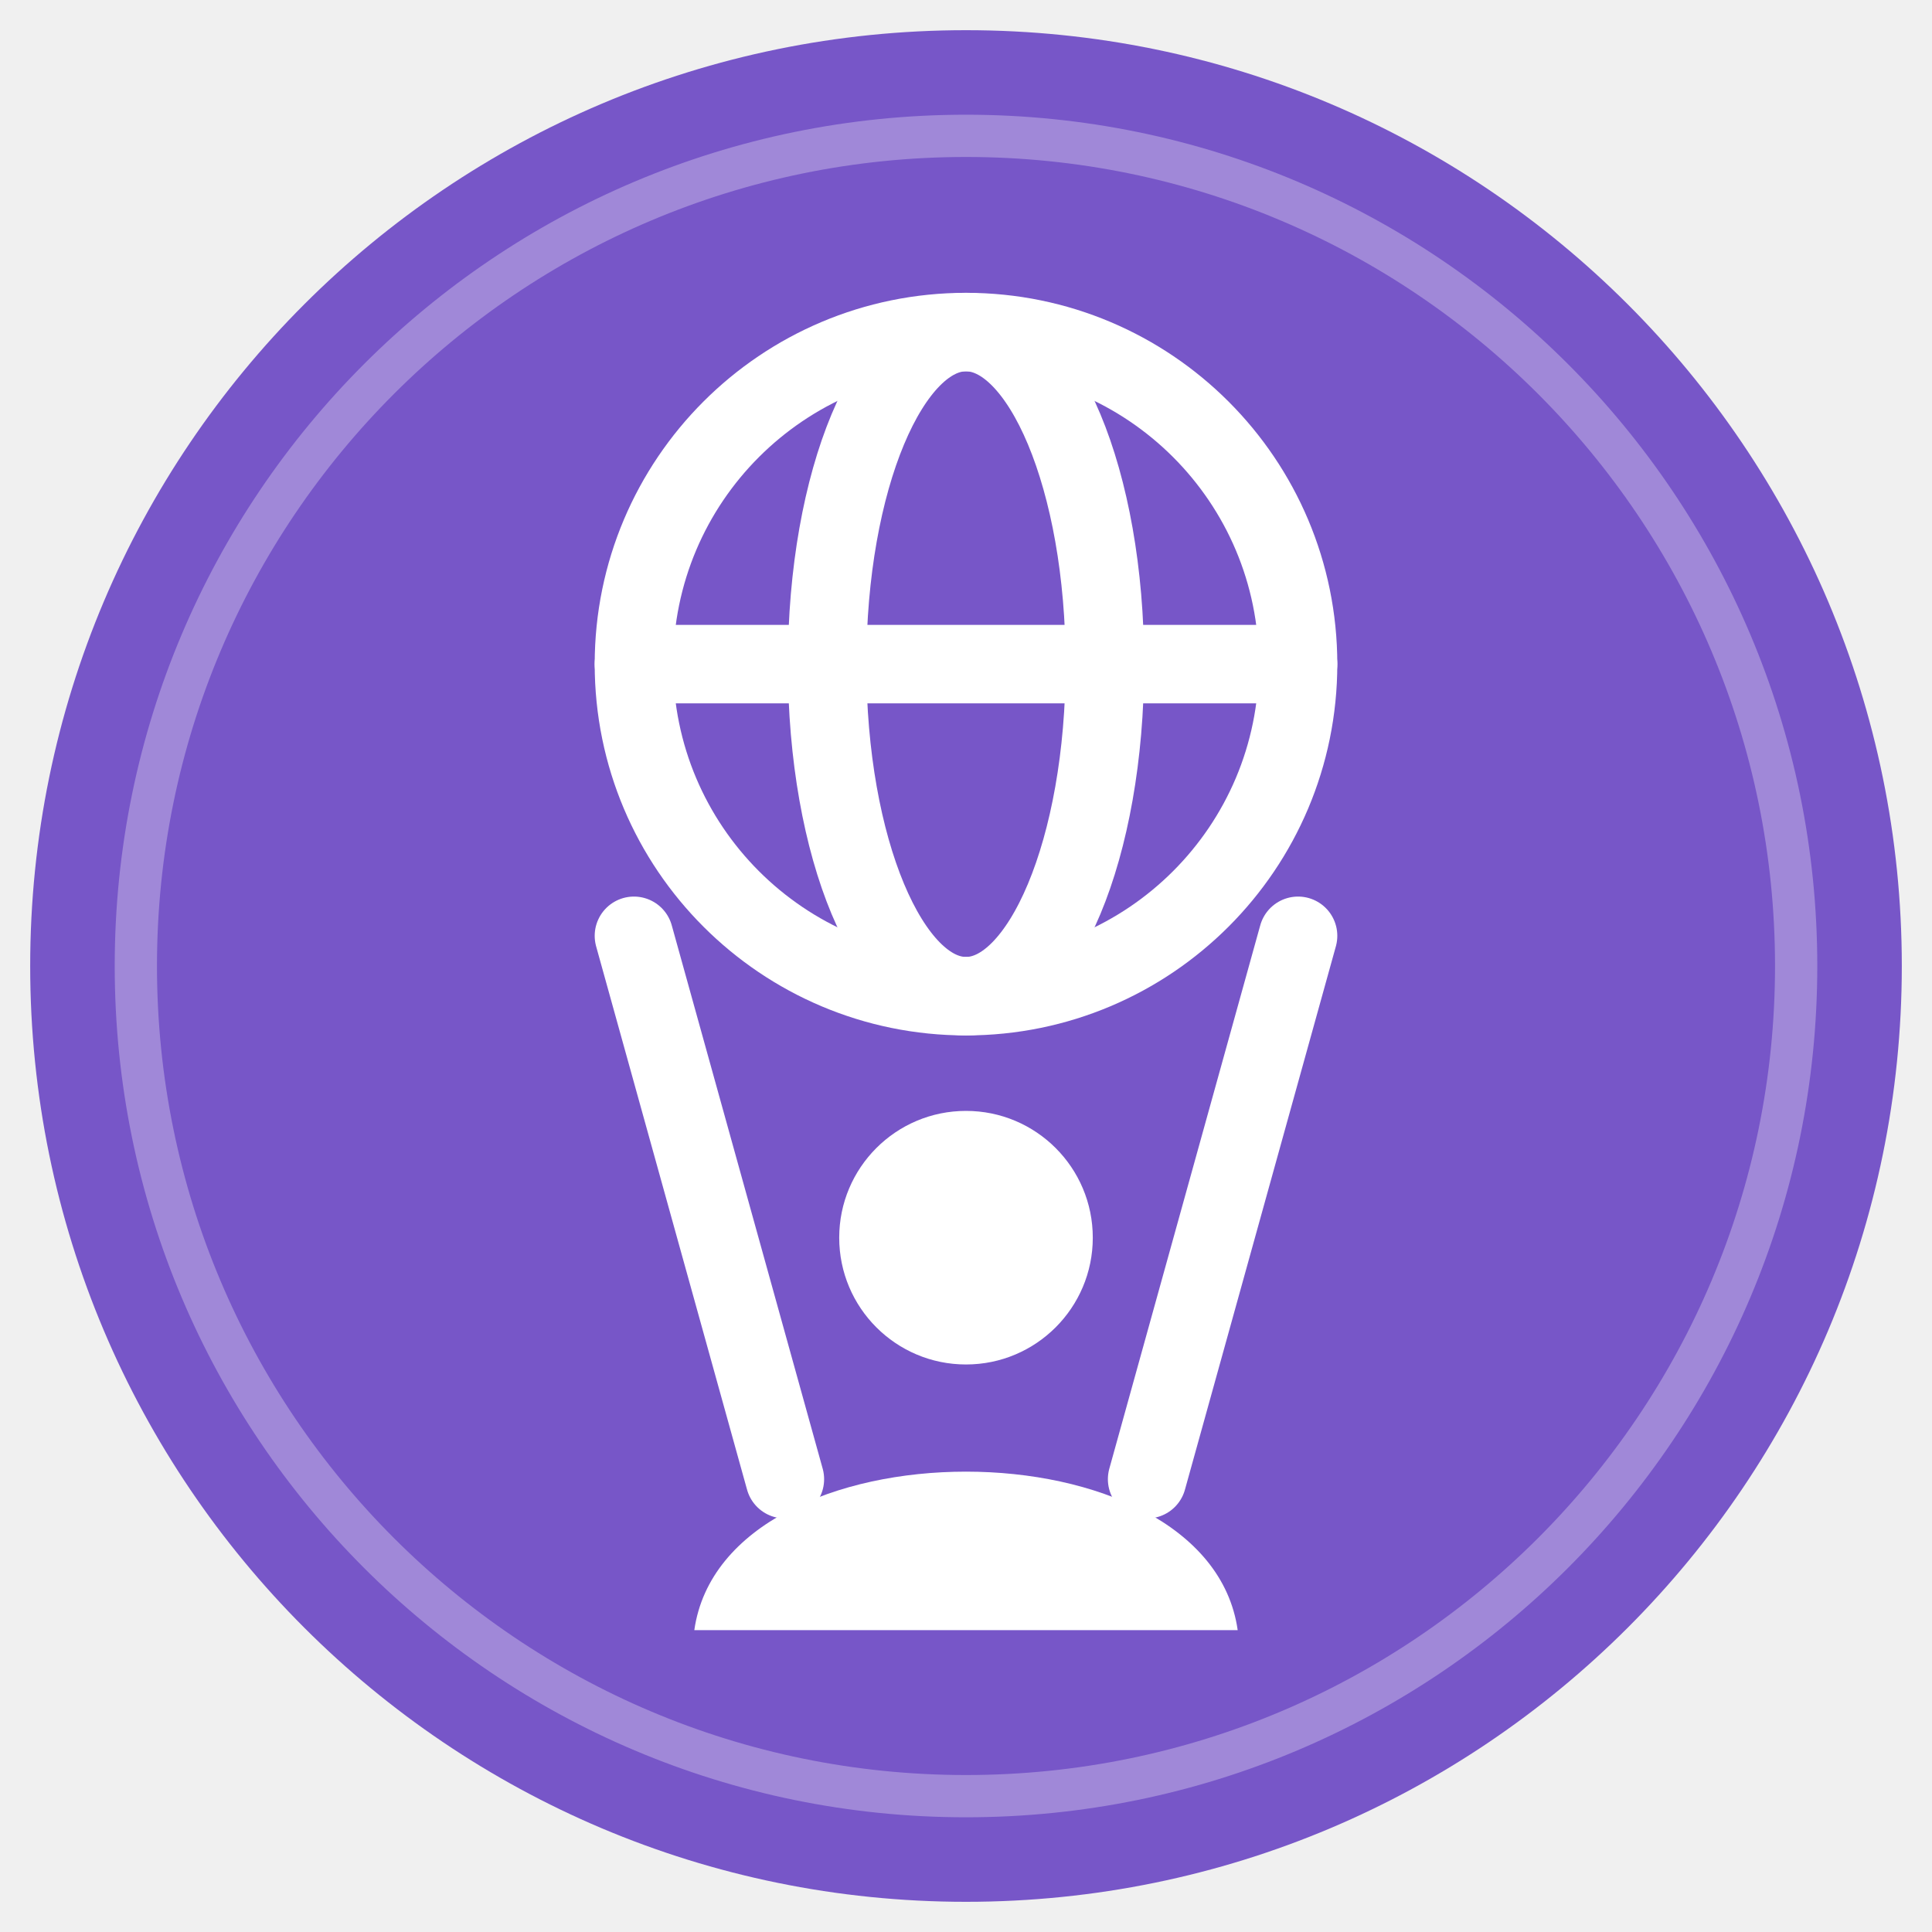
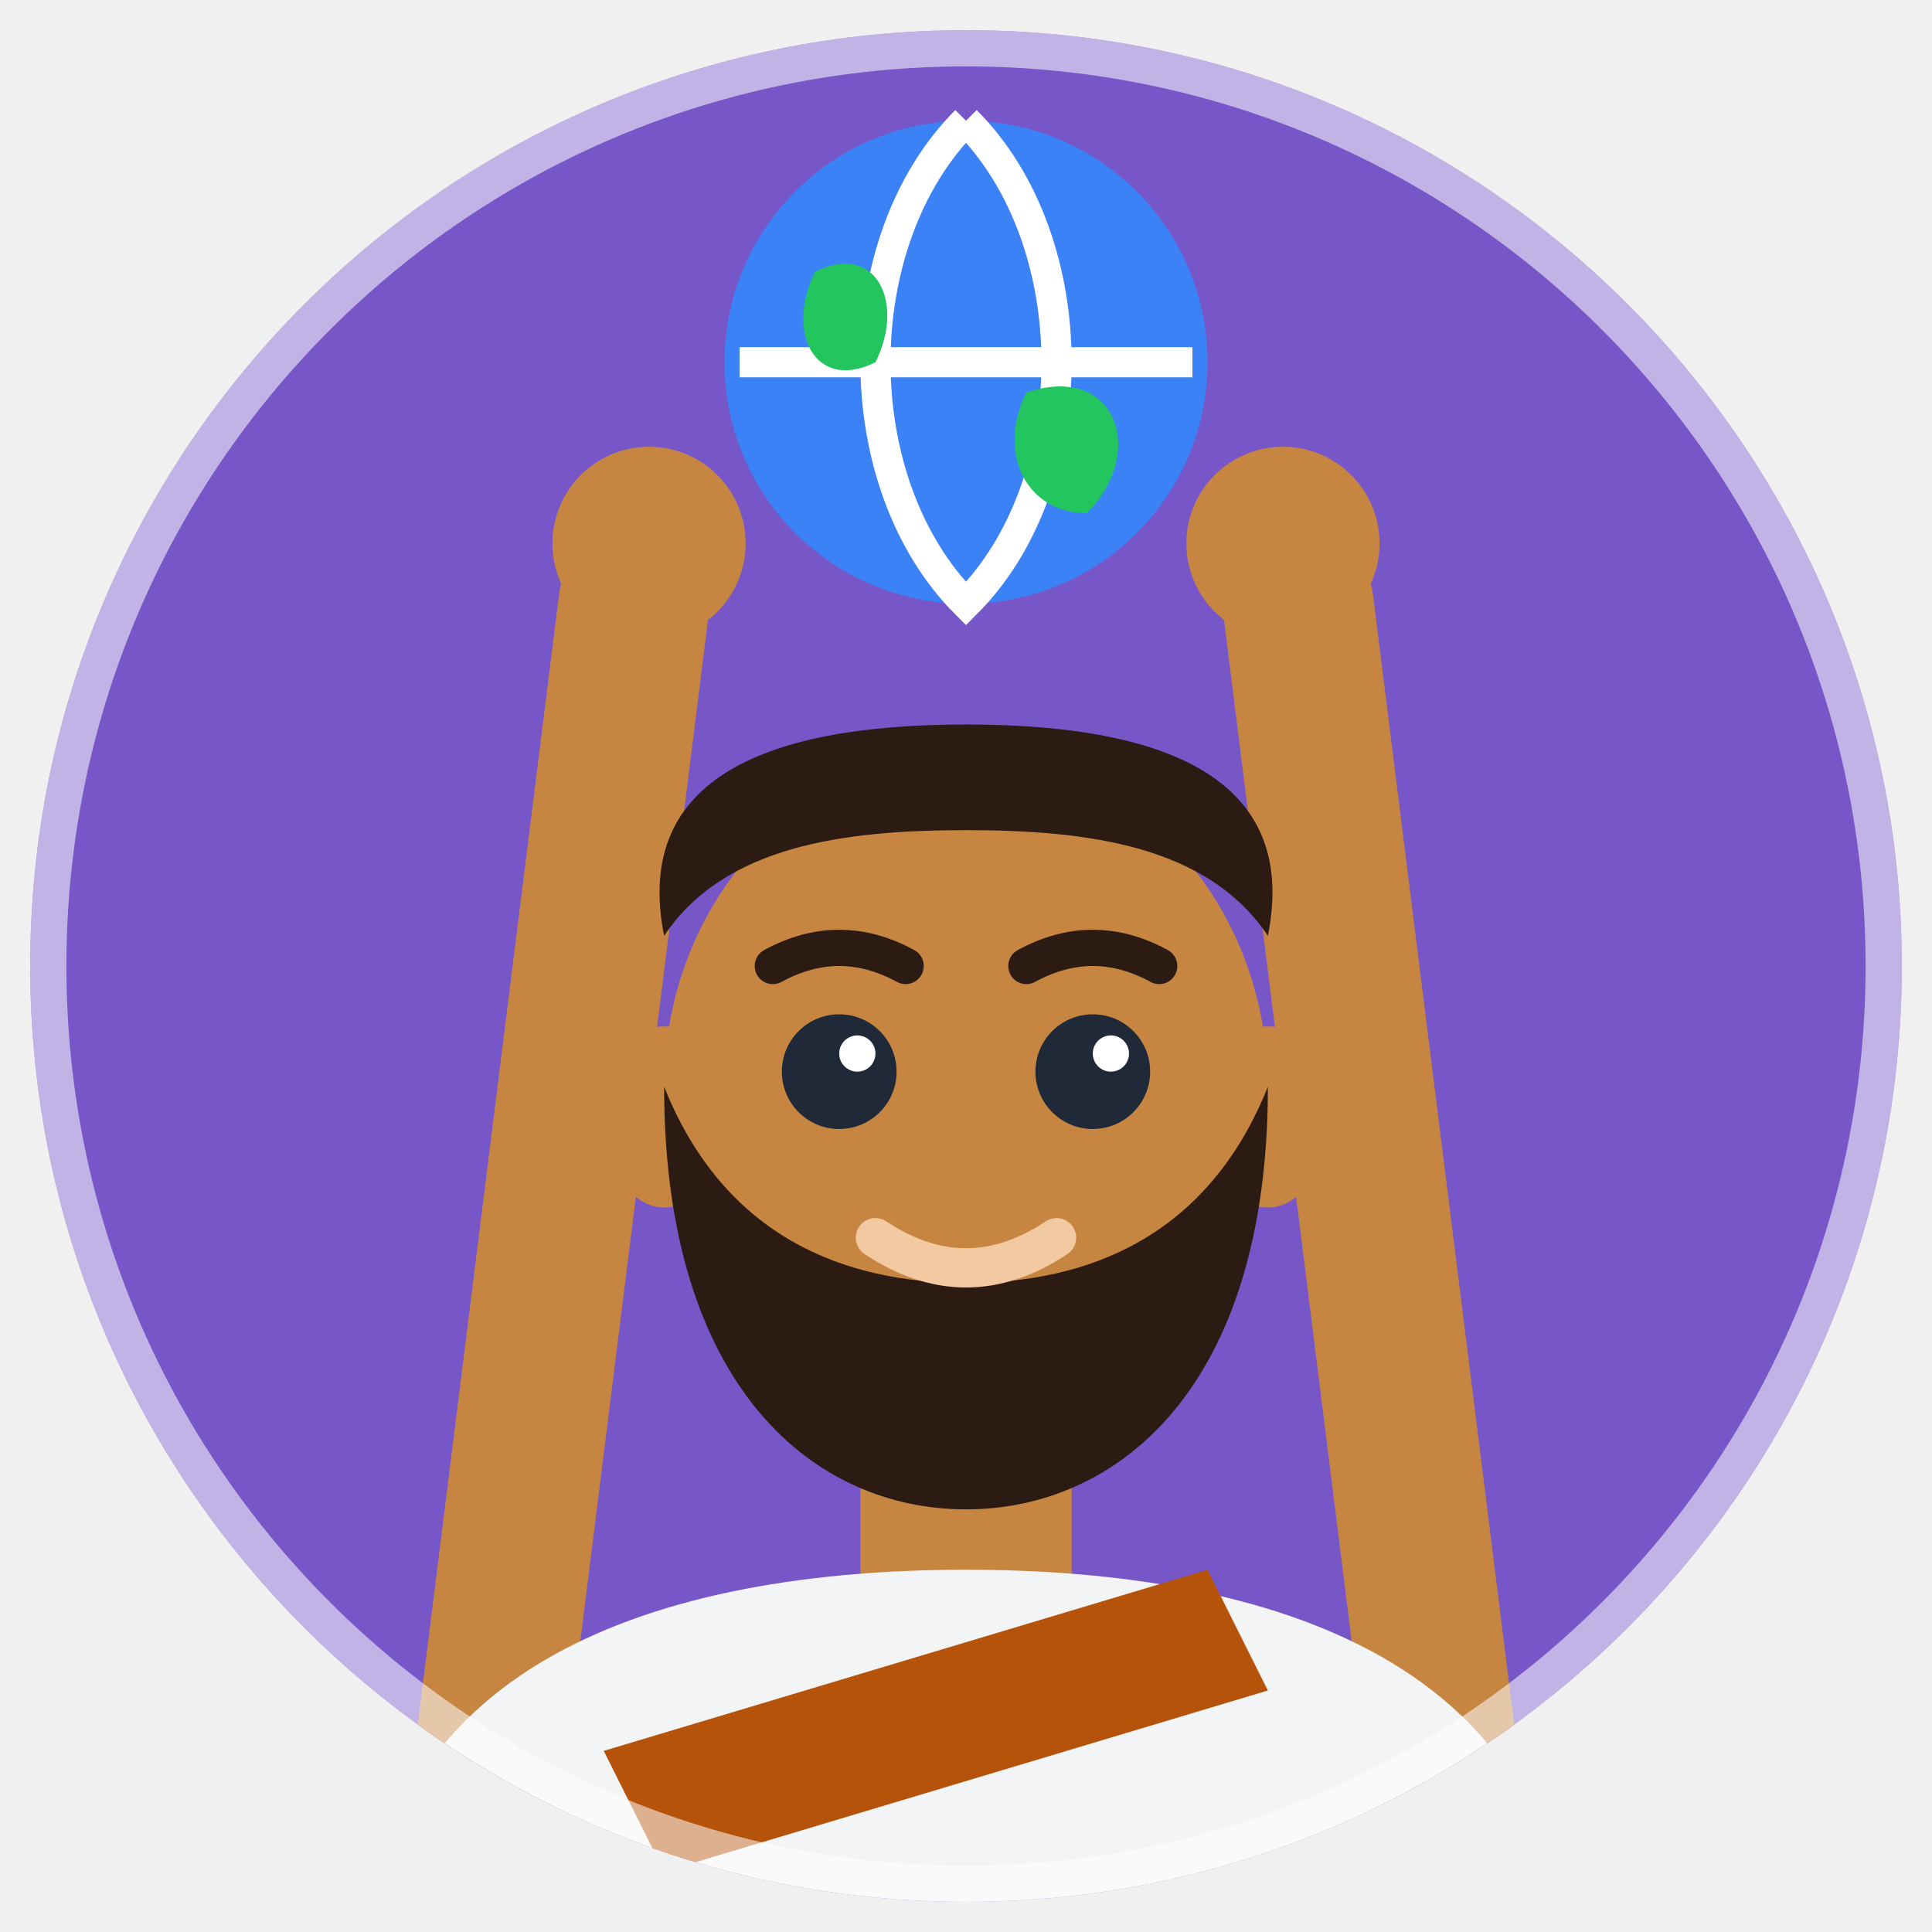
<svg xmlns="http://www.w3.org/2000/svg" viewBox="0 0 64 64" width="64" height="64">
+   <defs>
+     <clipPath id="clip-atlas">
+       <circle cx="32" cy="32" r="31" />
+     </clipPath>
+   </defs>
  <circle cx="32" cy="32" r="31" fill="#7756C8" />
-   <circle cx="32" cy="32" r="27.5" fill="none" stroke="#FFFFFF" stroke-opacity=".3" stroke-width="1.4" />
-   <circle cx="32" cy="22" r="11" stroke="#FFFFFF" stroke-width="2.6" stroke-linecap="round" stroke-linejoin="round" fill="none" />
-   <ellipse cx="32" cy="22" rx="4.6" ry="11" stroke="#FFFFFF" stroke-width="2.6" stroke-linecap="round" stroke-linejoin="round" fill="none" />
-   <path d="M21 22 H43" stroke="#FFFFFF" stroke-width="2.6" stroke-linecap="round" stroke-linejoin="round" fill="none" />
-   <circle cx="32" cy="41" r="4.2" fill="#FFFFFF" />
-   <path d="M23 54 C24 47 40 47 41 54 Z" fill="#FFFFFF" />
-   <path d="M26 49 L21 31 M38 49 L43 31" stroke="#FFFFFF" stroke-width="2.6" stroke-linecap="round" stroke-linejoin="round" fill="none" />
+   <g clip-path="url(#clip-atlas)">
+     <path d="M16 60 L21 20 M48 60 L43 20" stroke="#C68642" stroke-width="5" stroke-linecap="round" />
+     <rect x="28.5" y="45" width="7" height="9" fill="#C68642" />
+     <path d="M12 66 C12 55 22.0 52 32 52 C42.0 52 52 55 52 66 Z" fill="#F3F4F6" />
+     <path d="M20 58 L40 52 L42 56 L22 62 Z" fill="#B45309" />
+     <circle cx="21.5" cy="18" r="3.2" fill="#C68642" />
+     <circle cx="42.5" cy="18" r="3.2" fill="#C68642" />
+     <circle cx="32" cy="12" r="8" fill="#3B82F6" />
+     <path d="M24.5 12 H39.5 M32 4 C28 8 28 16 32 20 C36 16 36 8 32 4" stroke="#FFFFFF" stroke-width="1" fill="none" />
+     <path d="M27 9 C29 8 30 10 29 12 C27 13 26 11 27 9 Z M34 13 C37 12 38 15 36 17 C34 17 33 15 34 13 Z" fill="#22C55E" />
+     <ellipse cx="22" cy="37" rx="2" ry="3" fill="#C68642" />
+     <ellipse cx="42" cy="37" rx="2" ry="3" fill="#C68642" />
+     <ellipse cx="32" cy="36" rx="10" ry="11" fill="#C68642" />
+     <path d="M22 31 C21 26 25 24 32 24 C39 24 43 26 42 31 C40 28 36 27.5 32 27.5 C28 27.5 24 28 22 31 Z" fill="#2B1B12" />
+     <path d="M22 36 C22 46 27 50 32 50 C37 50 42 46 42 36 C40 41 36 42.5 32 42.5 C28 42.5 24 41 22 36 Z" fill="#2B1B12" />
+     <path d="M25.6 32 Q27.8 30.8 30.0 32" stroke="#2B1B12" stroke-width="1.2" fill="none" stroke-linecap="round" />
+     <path d="M34.0 32 Q36.2 30.8 38.4 32" stroke="#2B1B12" stroke-width="1.2" fill="none" stroke-linecap="round" />
+     <circle cx="27.8" cy="35.5" r="1.9" fill="#1F2937" />
+     <circle cx="28.4" cy="34.9" r="0.6" fill="#FFFFFF" />
+     <circle cx="36.2" cy="35.5" r="1.9" fill="#1F2937" />
+     <circle cx="36.8" cy="34.9" r="0.6" fill="#FFFFFF" />
+     <path d="M29 41 Q32 43 35 41" stroke="#F2C9A0" stroke-width="1.3" fill="none" stroke-linecap="round" />
+   </g>
+   <circle cx="32" cy="32" r="30.4" fill="none" stroke="#FFFFFF" stroke-opacity=".55" stroke-width="1.2" />
</svg>
